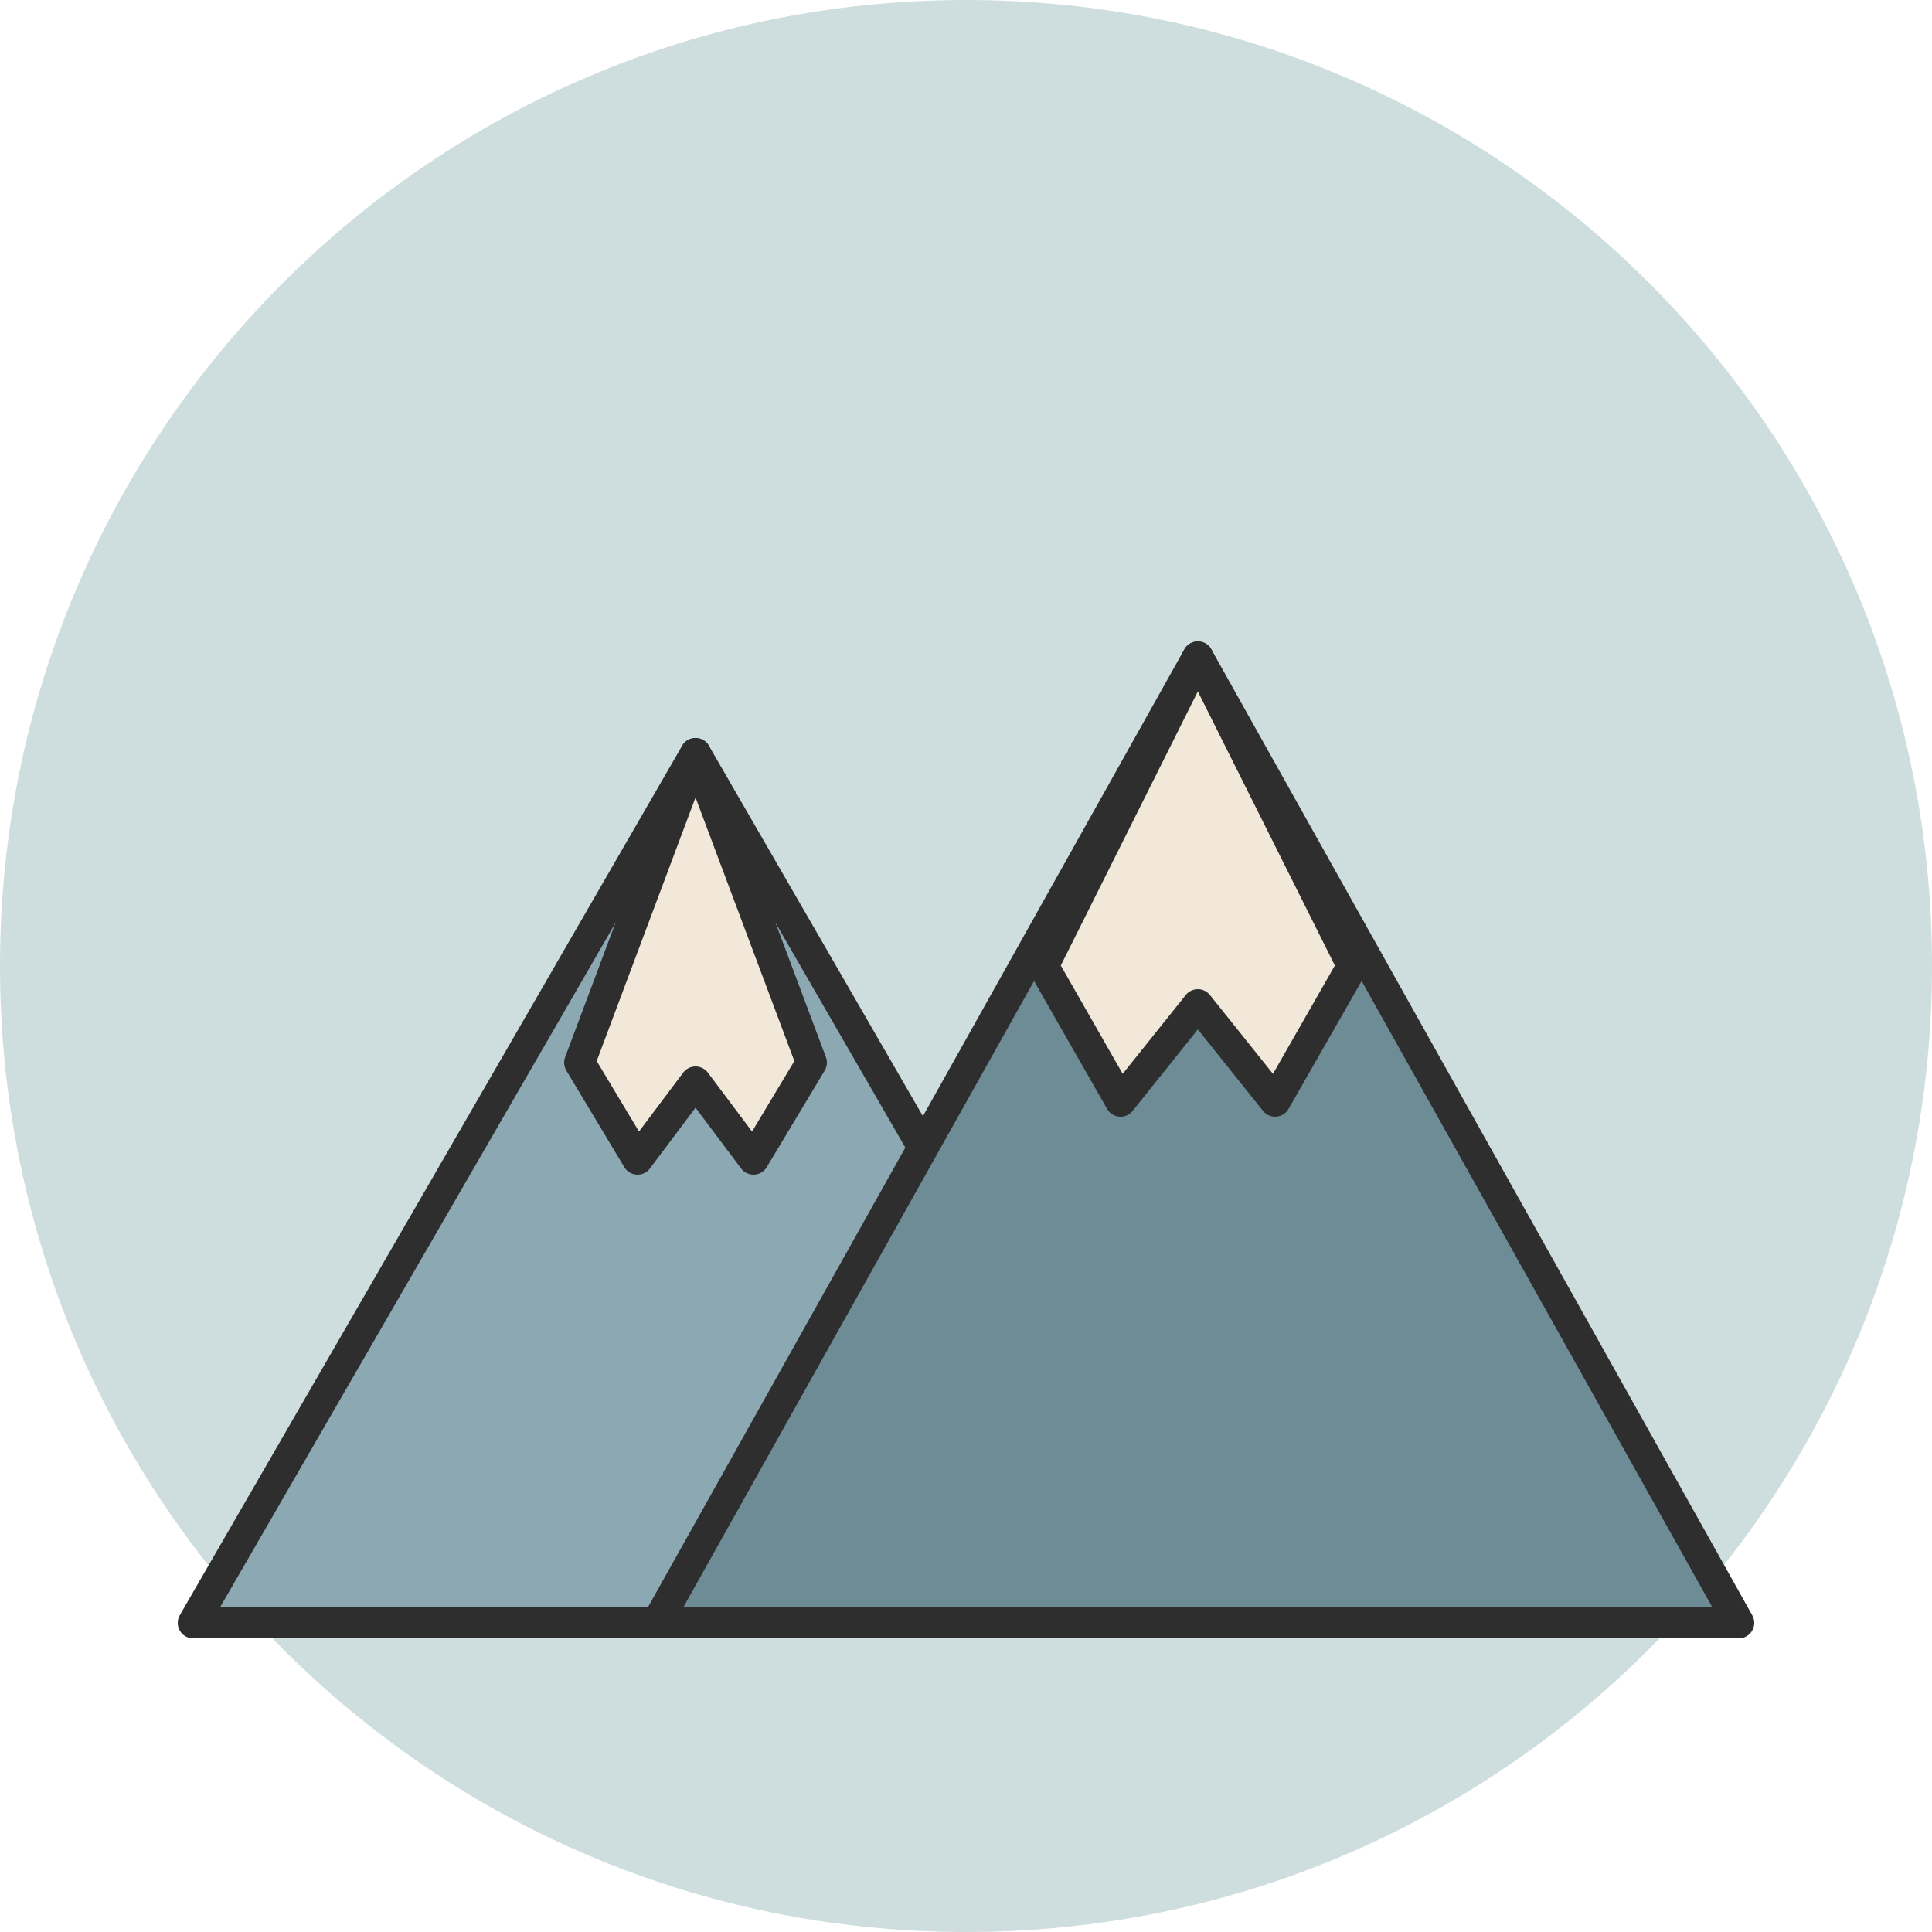
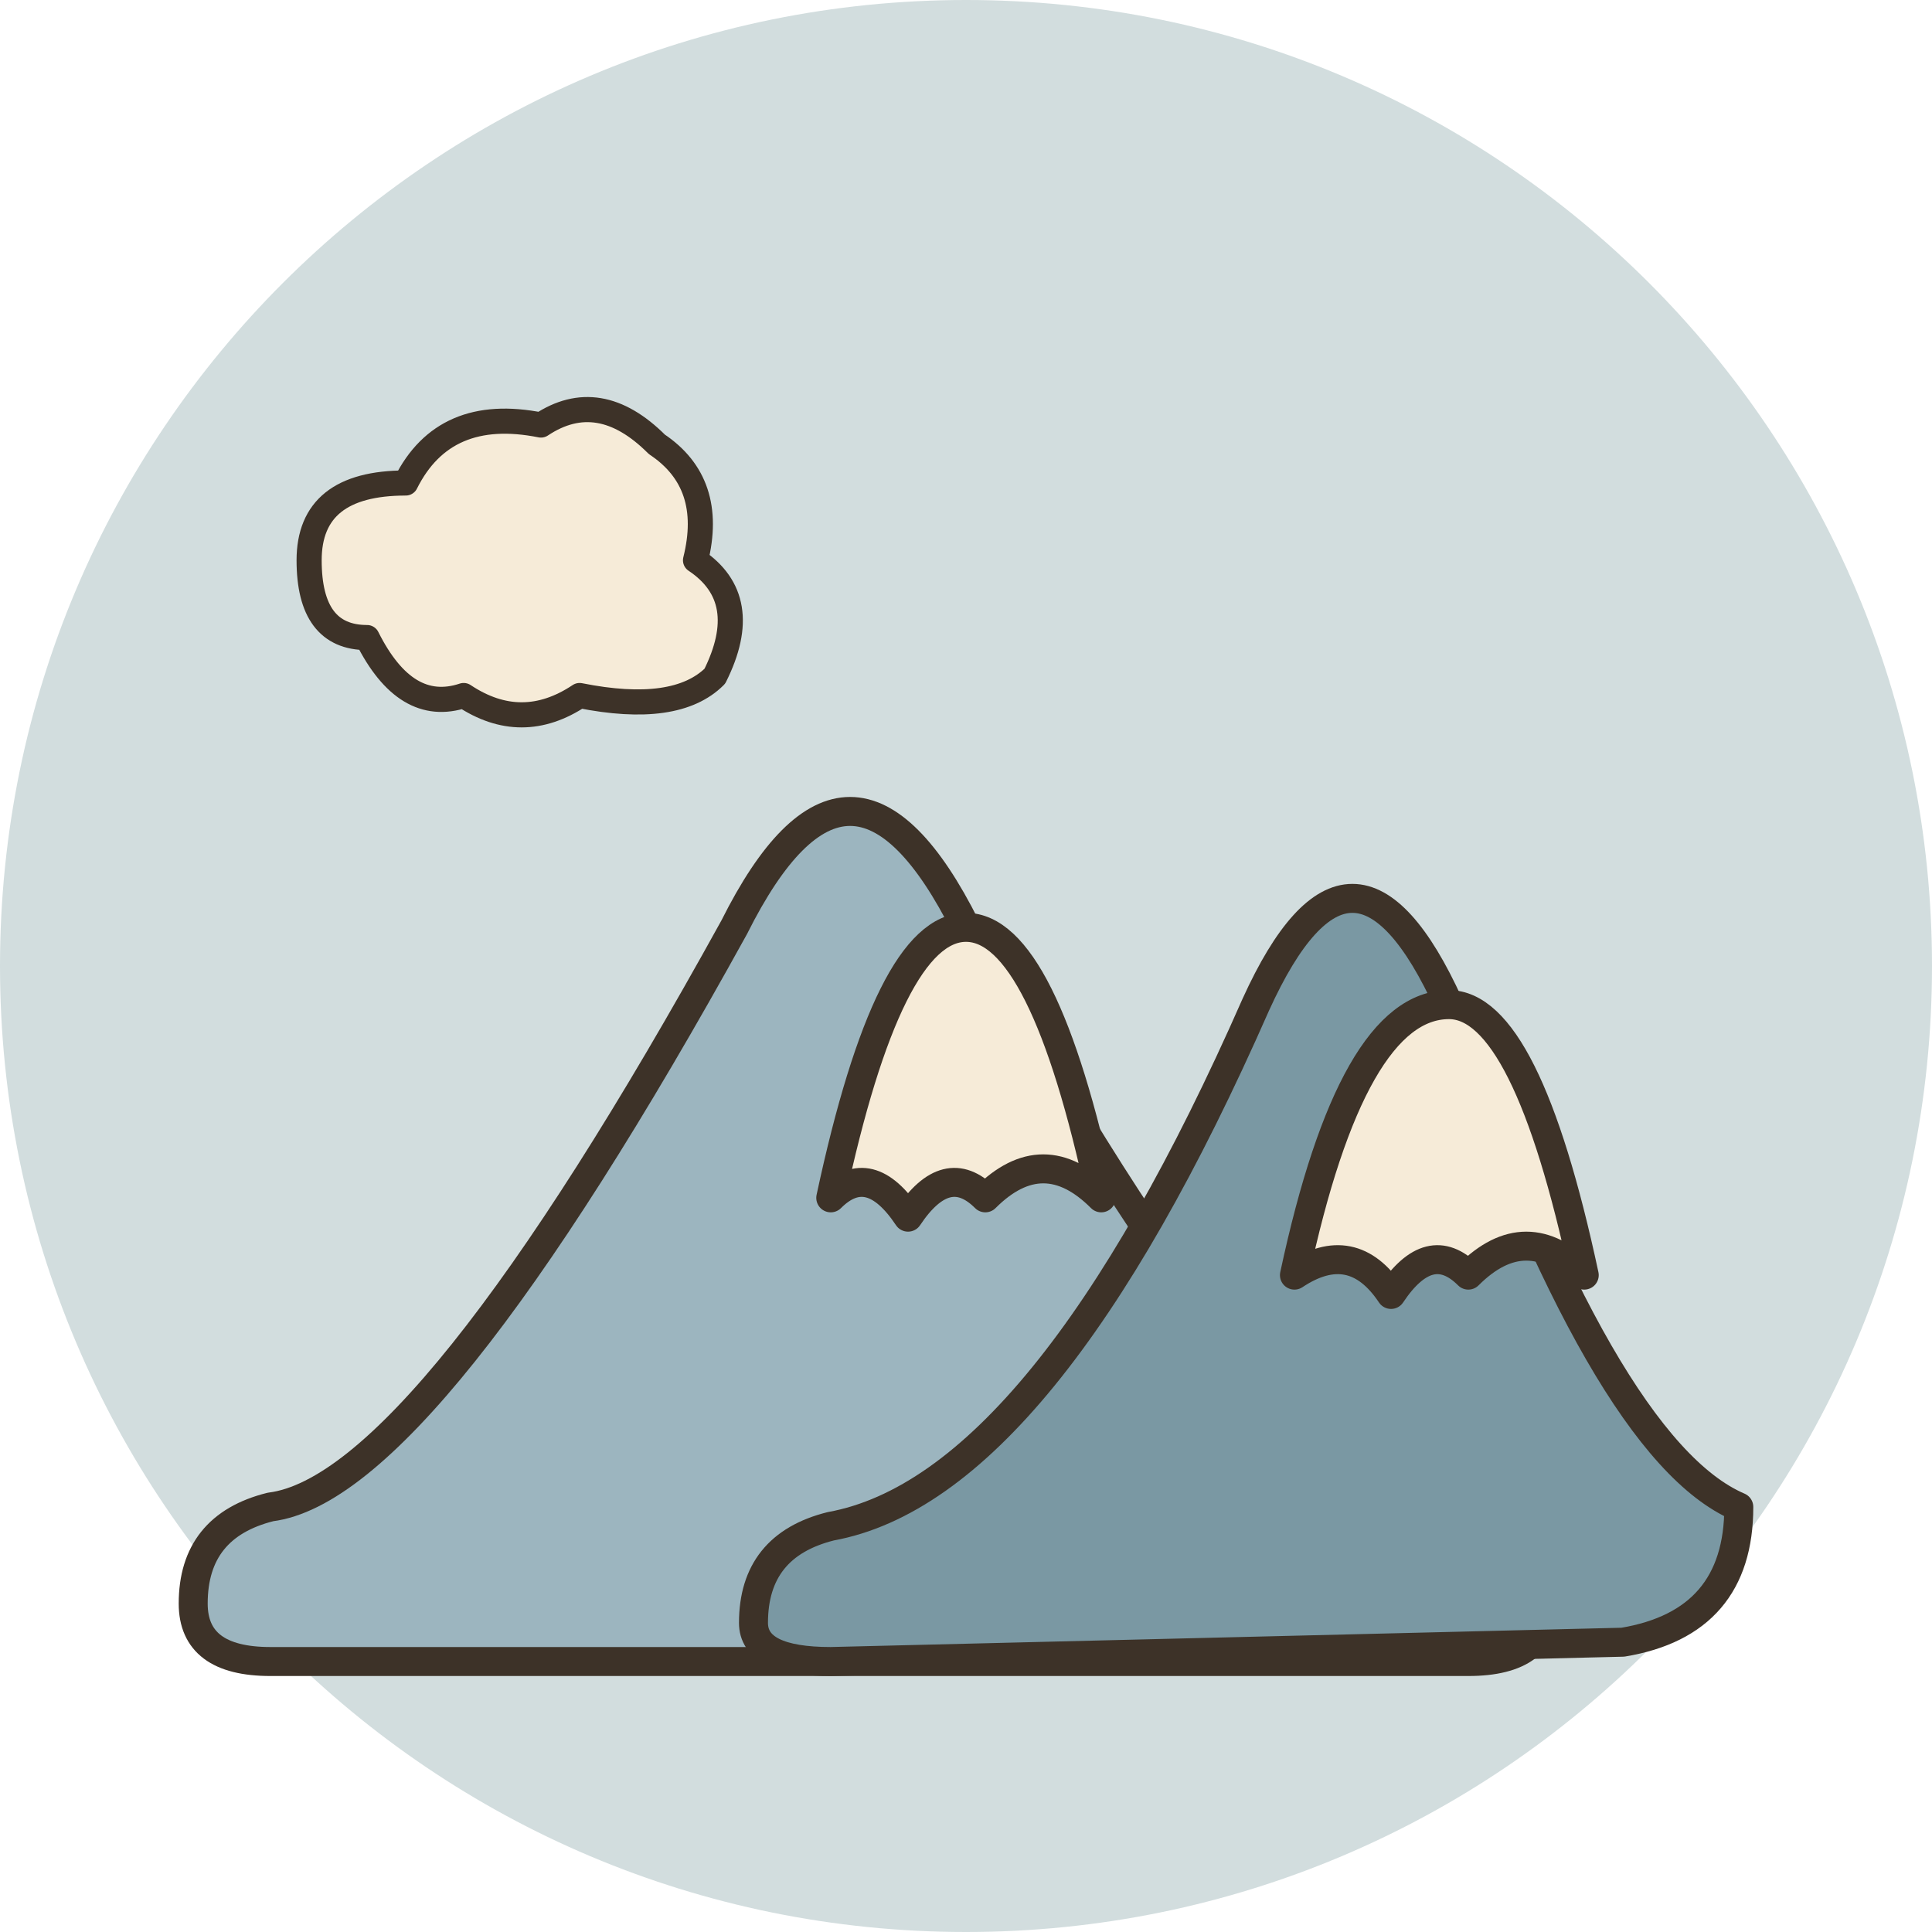
<svg xmlns="http://www.w3.org/2000/svg" viewBox="0 0 200 200" role="img" aria-label="Montaña">
-   <circle cx="100" cy="100" r="100" fill="#CEDDDE" />
-   <g stroke="#2E2E2E" stroke-width="3.2" stroke-linejoin="round" stroke-linecap="round">
-     <path d="M20 168 L72 78 L124 168 Z" fill="#8BA8B3" />
-     <path d="M68 168 L124 68 L180 168 Z" fill="#6E8C96" />
-     <path d="M108 100 L124 68 L140 100 L132 114 L124 104 L116 114 Z" fill="#F2E8D9" />
-     <path d="M60 110 L72 78 L84 110 L78 120 L72 112 L66 120 Z" fill="#F2E8D9" />
+   <circle cx="100" cy="100" r="100" fill="#D2DDDE" />
+   <g stroke="#3D3228" stroke-width="3" stroke-linejoin="round" stroke-linecap="round">
+     <path d="M20 166 Q20 158 28 156 Q44 154 76 96 Q88 72 100 96 Q132 154 148 156 Q160 158 160 166 Q160 172 152 172 L28 172 Q20 172 20 166 Z" fill="#9CB5BF" />
+     <path d="M78 168 Q78 160 86 158 Q108 154 130 104 Q140 82 150 104 Q166 150 180 156 Q180 168 168 170 L86 172 Q78 172 78 168 Z" fill="#7A98A3" />
+     <path d="M86 124 Q92 96 100 96 Q108 96 114 124 Q108 118 102 124 Q98 120 94 126 Q90 120 86 124 Z" fill="#F6EBD8" />
+     <path d="M134 132 Q140 104 150 104 Q158 104 164 132 Q158 126 152 132 Q148 128 144 134 Q140 128 134 132 Z" fill="#F6EBD8" />
+   </g>
+   <g stroke="#3D3228" stroke-width="2.6" stroke-linejoin="round" stroke-linecap="round" fill="#F6EBD8">
+     <path d="M38 66 Q32 66 32 58 Q32 50 42 50 Q46 42 56 44 Q62 40 68 46 Q74 50 72 58 Q78 62 74 70 Q70 74 60 72 Q54 76 48 72 Q42 74 38 66 Z" />
  </g>
</svg>
